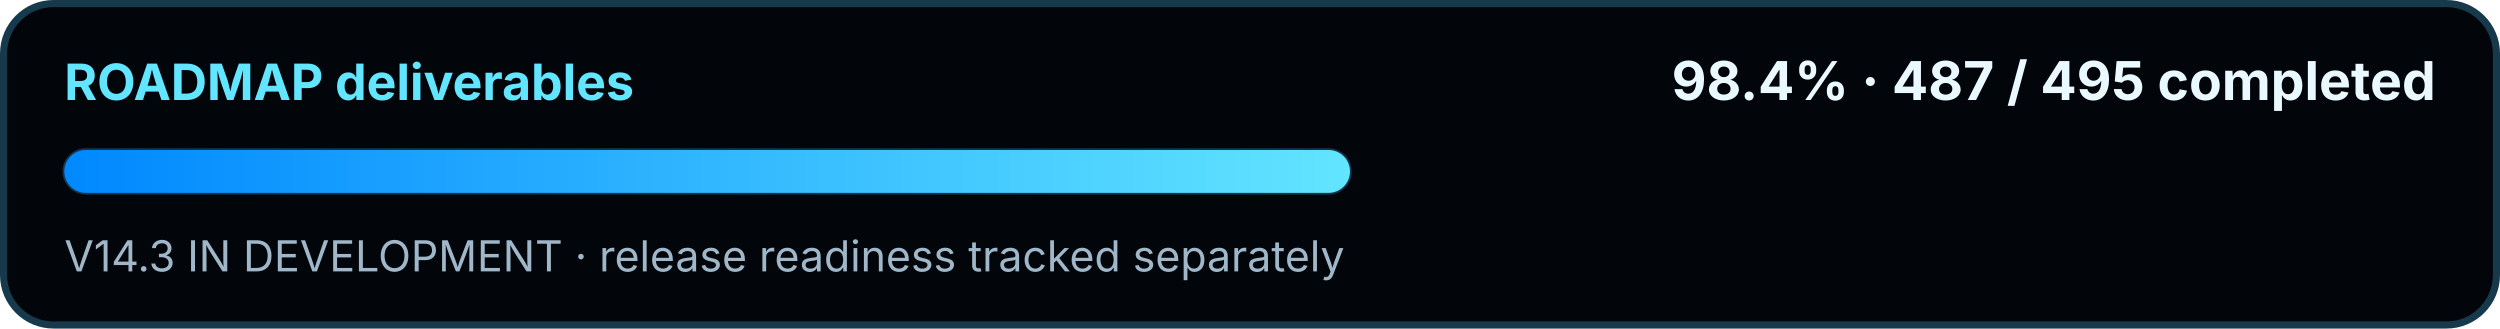
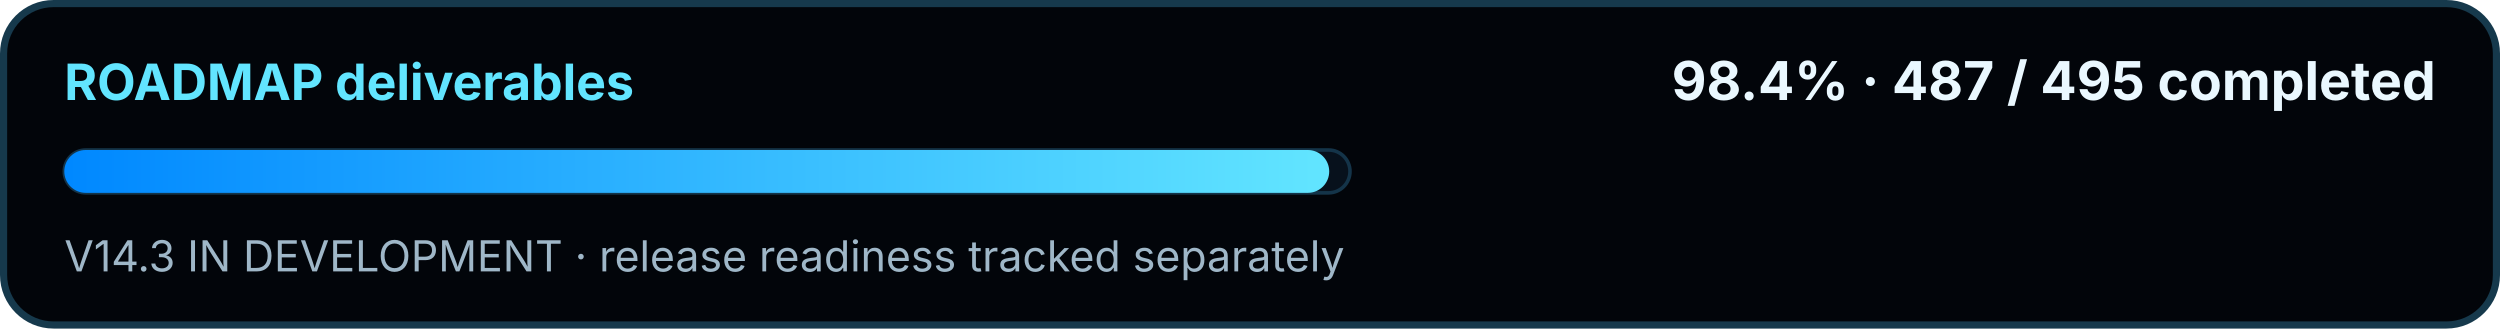
<svg xmlns="http://www.w3.org/2000/svg" width="700" height="92" viewBox="0 0 700 92" role="img" aria-labelledby="title desc">
  <defs>
    <linearGradient id="swirMini" x1="0" y1="0" x2="1" y2="0">
      <stop offset="0" stop-color="#0088FF" />
      <stop offset="1" stop-color="#62E5FF" />
    </linearGradient>
  </defs>
  <rect x="1" y="1" width="698" height="90" rx="14" fill="#02050A" stroke="#16394C" stroke-width="2" />
  <text x="18" y="28" fill="#62E5FF" font-family="Segoe UI, Inter, Arial, sans-serif" font-size="14" font-weight="700">ROADMAP deliverables</text>
  <text x="682" y="28" text-anchor="end" fill="#EAF8FF" font-family="Segoe UI, Inter, Arial, sans-serif" font-size="15" font-weight="700">98.4% · 487 / 495 completed</text>
  <rect x="18" y="42" width="360" height="12" rx="6" fill="#07111C" stroke="#143449" />
-   <rect x="18" y="42" width="360.00" height="12" rx="6" fill="url(#swirMini)" />
+   <rect x="18" y="42" width="354.18" height="12" rx="6" fill="url(#swirMini)" />
  <text x="18" y="76" fill="#9FB7C8" font-family="Segoe UI, Inter, Arial, sans-serif" font-size="12">V14.3 IN DEVELOPMENT · release readiness tracked separately</text>
</svg>
